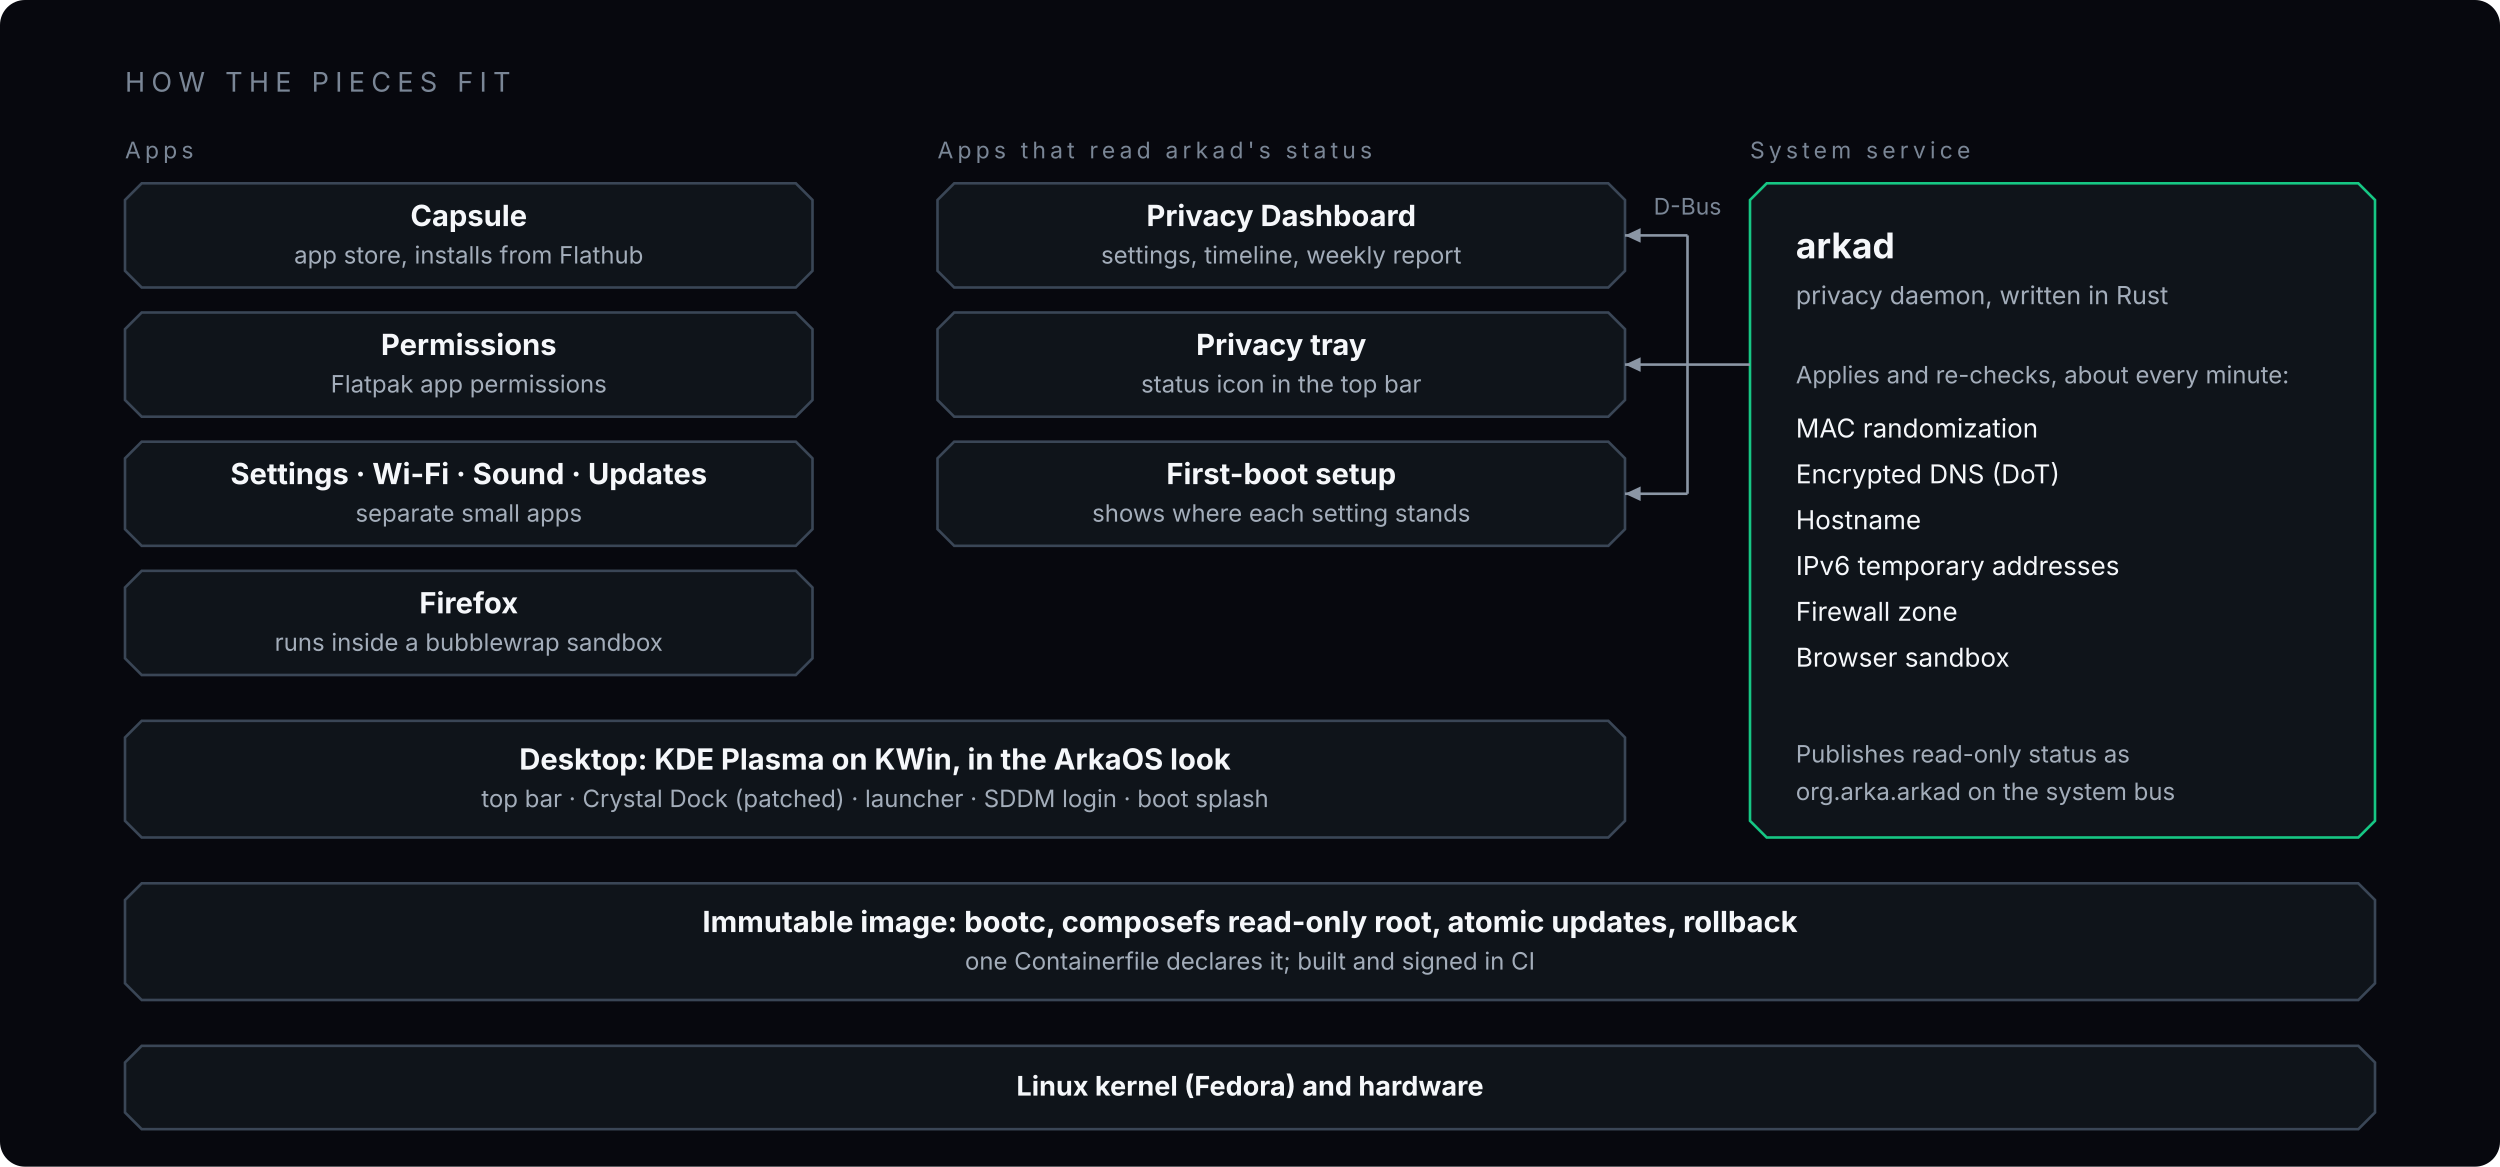
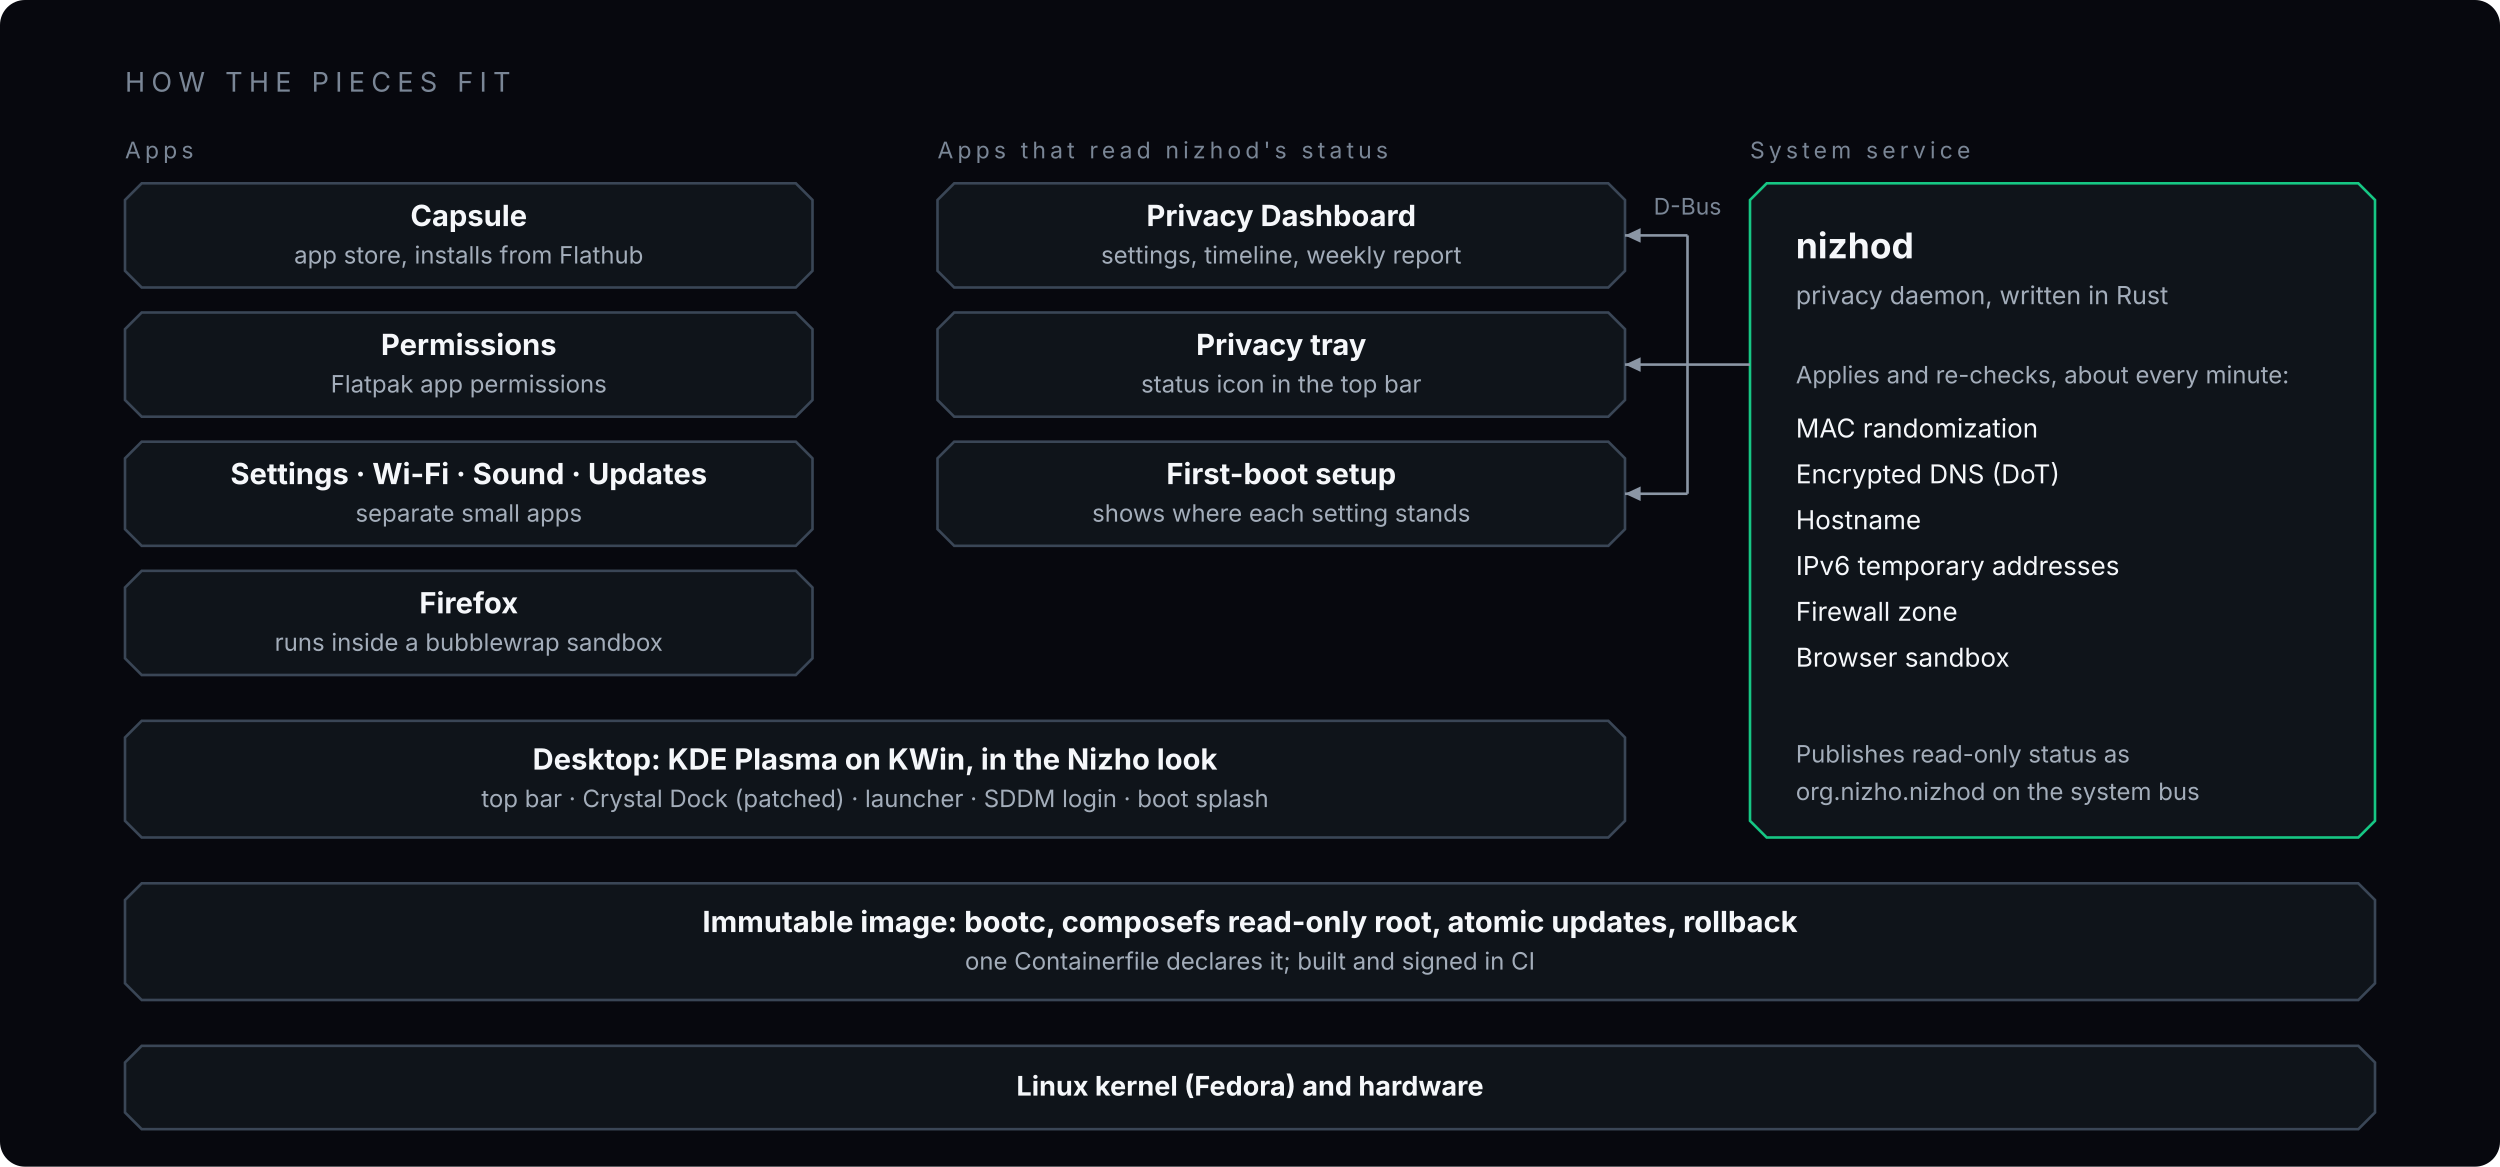
<svg xmlns="http://www.w3.org/2000/svg" width="1200" height="560" viewBox="0 0 1200 560" font-family="Inter, 'Noto Sans', 'Segoe UI', sans-serif">
  <defs>
    <marker id="a" markerWidth="8" markerHeight="8" refX="7.5" refY="4" orient="auto" markerUnits="userSpaceOnUse">
      <path d="M0 0.5L7.5 4L0 7.5Z" fill="#8b96a5" />
    </marker>
  </defs>
  <rect width="1200" height="560" rx="12" fill="#07080e" />
  <text x="60" y="44" text-anchor="start" font-size="13" letter-spacing="3" fill="#7a8696">HOW THE PIECES FIT</text>
  <text x="60" y="76" text-anchor="start" font-size="11" letter-spacing="2" fill="#7a8696">Apps</text>
-   <text x="450" y="76" text-anchor="start" font-size="11" letter-spacing="2" fill="#7a8696">Apps that read arkad's status</text>
+   <text x="450" y="76" text-anchor="start" font-size="11" letter-spacing="2" fill="#7a8696">Apps that read nizhod's status</text>
  <text x="840" y="76" text-anchor="start" font-size="11" letter-spacing="2" fill="#7a8696">System service</text>
  <path d="M68 88H382L390 96V130L382 138H68L60 130V96Z" fill="#0f141a" stroke="#3a4656" stroke-width="1.25" stroke-linejoin="miter" />
  <text x="225.0" y="108.5" text-anchor="middle" font-size="14" font-weight="700" fill="#f5f7fa">Capsule</text>
  <text x="225.0" y="126.5" text-anchor="middle" font-size="11.5" font-weight="400" fill="#a3adba">app store, installs from Flathub</text>
  <path d="M68 150H382L390 158V192L382 200H68L60 192V158Z" fill="#0f141a" stroke="#3a4656" stroke-width="1.25" stroke-linejoin="miter" />
  <text x="225.0" y="170.4" text-anchor="middle" font-size="14" font-weight="700" fill="#f5f7fa">Permissions</text>
  <text x="225.0" y="188.4" text-anchor="middle" font-size="11.5" font-weight="400" fill="#a3adba">Flatpak app permissions</text>
  <path d="M68 212H382L390 220V254L382 262H68L60 254V220Z" fill="#0f141a" stroke="#3a4656" stroke-width="1.25" stroke-linejoin="miter" />
  <text x="225.0" y="232.4" text-anchor="middle" font-size="14" font-weight="700" fill="#f5f7fa">Settings · Wi-Fi · Sound · Updates</text>
  <text x="225.0" y="250.4" text-anchor="middle" font-size="11.5" font-weight="400" fill="#a3adba">separate small apps</text>
  <path d="M68 274H382L390 282V316L382 324H68L60 316V282Z" fill="#0f141a" stroke="#3a4656" stroke-width="1.25" stroke-linejoin="miter" />
  <text x="225.0" y="294.4" text-anchor="middle" font-size="14" font-weight="700" fill="#f5f7fa">Firefox</text>
  <text x="225.0" y="312.4" text-anchor="middle" font-size="11.5" font-weight="400" fill="#a3adba">runs inside a bubblewrap sandbox</text>
  <path d="M458 88H772L780 96V130L772 138H458L450 130V96Z" fill="#0f141a" stroke="#3a4656" stroke-width="1.25" stroke-linejoin="miter" />
  <text x="615.0" y="108.5" text-anchor="middle" font-size="14" font-weight="700" fill="#f5f7fa">Privacy Dashboard</text>
  <text x="615.0" y="126.5" text-anchor="middle" font-size="11.5" font-weight="400" fill="#a3adba">settings, timeline, weekly report</text>
  <path d="M458 150H772L780 158V192L772 200H458L450 192V158Z" fill="#0f141a" stroke="#3a4656" stroke-width="1.25" stroke-linejoin="miter" />
  <text x="615.0" y="170.4" text-anchor="middle" font-size="14" font-weight="700" fill="#f5f7fa">Privacy tray</text>
  <text x="615.0" y="188.4" text-anchor="middle" font-size="11.5" font-weight="400" fill="#a3adba">status icon in the top bar</text>
  <path d="M458 212H772L780 220V254L772 262H458L450 254V220Z" fill="#0f141a" stroke="#3a4656" stroke-width="1.25" stroke-linejoin="miter" />
  <text x="615.0" y="232.4" text-anchor="middle" font-size="14" font-weight="700" fill="#f5f7fa">First-boot setup</text>
  <text x="615.0" y="250.4" text-anchor="middle" font-size="11.5" font-weight="400" fill="#a3adba">shows where each setting stands</text>
  <path d="M848 88H1132L1140 96V394L1132 402H848L840 394V96Z" fill="#0f141a" stroke="#16c784" stroke-width="1.25" />
-   <text x="862" y="124" text-anchor="start" font-size="17" font-weight="700" fill="#f5f7fa">arkad</text>
+   <text x="862" y="124" text-anchor="start" font-size="17" font-weight="700" fill="#f5f7fa">nizhod</text>
  <text x="862" y="146" text-anchor="start" font-size="12" font-weight="400" fill="#a3adba">privacy daemon, written in Rust</text>
  <text x="862" y="184" text-anchor="start" font-size="11.5" font-weight="400" fill="#a3adba">Applies and re-checks, about every minute:</text>
  <text x="862" y="210" text-anchor="start" font-size="12.5" font-weight="400" fill="#f5f7fa">MAC randomization</text>
  <text x="862" y="232" text-anchor="start" font-size="12.5" font-weight="400" fill="#f5f7fa">Encrypted DNS (DoT)</text>
  <text x="862" y="254" text-anchor="start" font-size="12.5" font-weight="400" fill="#f5f7fa">Hostname</text>
  <text x="862" y="276" text-anchor="start" font-size="12.5" font-weight="400" fill="#f5f7fa">IPv6 temporary addresses</text>
  <text x="862" y="298" text-anchor="start" font-size="12.5" font-weight="400" fill="#f5f7fa">Firewall zone</text>
  <text x="862" y="320" text-anchor="start" font-size="12.5" font-weight="400" fill="#f5f7fa">Browser sandbox</text>
  <text x="862" y="366" text-anchor="start" font-size="11.5" font-weight="400" fill="#a3adba">Publishes read-only status as</text>
-   <text x="862" y="384" text-anchor="start" font-size="11.5" font-weight="400" fill="#a3adba">org.arka.arkad on the system bus</text>
+   <text x="862" y="384" text-anchor="start" font-size="11.5" font-weight="400" fill="#a3adba">org.nizho.nizhod on the system bus</text>
  <path d="M840 175.0 L810 175.0" fill="none" stroke="#8b96a5" stroke-width="1.25" stroke-linejoin="miter" />
  <path d="M810 113.0 L810 237.0" fill="none" stroke="#8b96a5" stroke-width="1.25" stroke-linejoin="miter" />
  <path d="M810 113.0 L780 113.0" fill="none" stroke="#8b96a5" stroke-width="1.25" stroke-linejoin="miter" marker-end="url(#a)" />
  <path d="M810 175.0 L780 175.0" fill="none" stroke="#8b96a5" stroke-width="1.25" stroke-linejoin="miter" marker-end="url(#a)" />
  <path d="M810 237.0 L780 237.0" fill="none" stroke="#8b96a5" stroke-width="1.25" stroke-linejoin="miter" marker-end="url(#a)" />
  <text x="810" y="103.0" text-anchor="middle" font-size="11" font-weight="400" fill="#7a8696">D-Bus</text>
  <path d="M68 346H772L780 354V394L772 402H68L60 394V354Z" fill="#0f141a" stroke="#3a4656" stroke-width="1.25" stroke-linejoin="miter" />
-   <text x="420.0" y="369.4" text-anchor="middle" font-size="14" font-weight="700" fill="#f5f7fa">Desktop: KDE Plasma on KWin, in the ArkaOS look</text>
+   <text x="420.0" y="369.4" text-anchor="middle" font-size="14" font-weight="700" fill="#f5f7fa">Desktop: KDE Plasma on KWin, in the Nizho look</text>
  <text x="420.0" y="387.4" text-anchor="middle" font-size="11.5" font-weight="400" fill="#a3adba">top bar · Crystal Dock (patched) · launcher · SDDM login · boot splash</text>
  <path d="M68 424H1132L1140 432V472L1132 480H68L60 472V432Z" fill="#0f141a" stroke="#3a4656" stroke-width="1.25" stroke-linejoin="miter" />
  <text x="600.0" y="447.4" text-anchor="middle" font-size="14" font-weight="700" fill="#f5f7fa">Immutable image: bootc, composefs read-only root, atomic updates, rollback</text>
  <text x="600.0" y="465.4" text-anchor="middle" font-size="11.5" font-weight="400" fill="#a3adba">one Containerfile declares it; built and signed in CI</text>
  <path d="M68 502H1132L1140 510V534L1132 542H68L60 534V510Z" fill="#0f141a" stroke="#3a4656" stroke-width="1.25" stroke-linejoin="miter" />
  <text x="600.0" y="525.9" text-anchor="middle" font-size="13" font-weight="700" fill="#f5f7fa">Linux kernel (Fedora) and hardware</text>
</svg>
